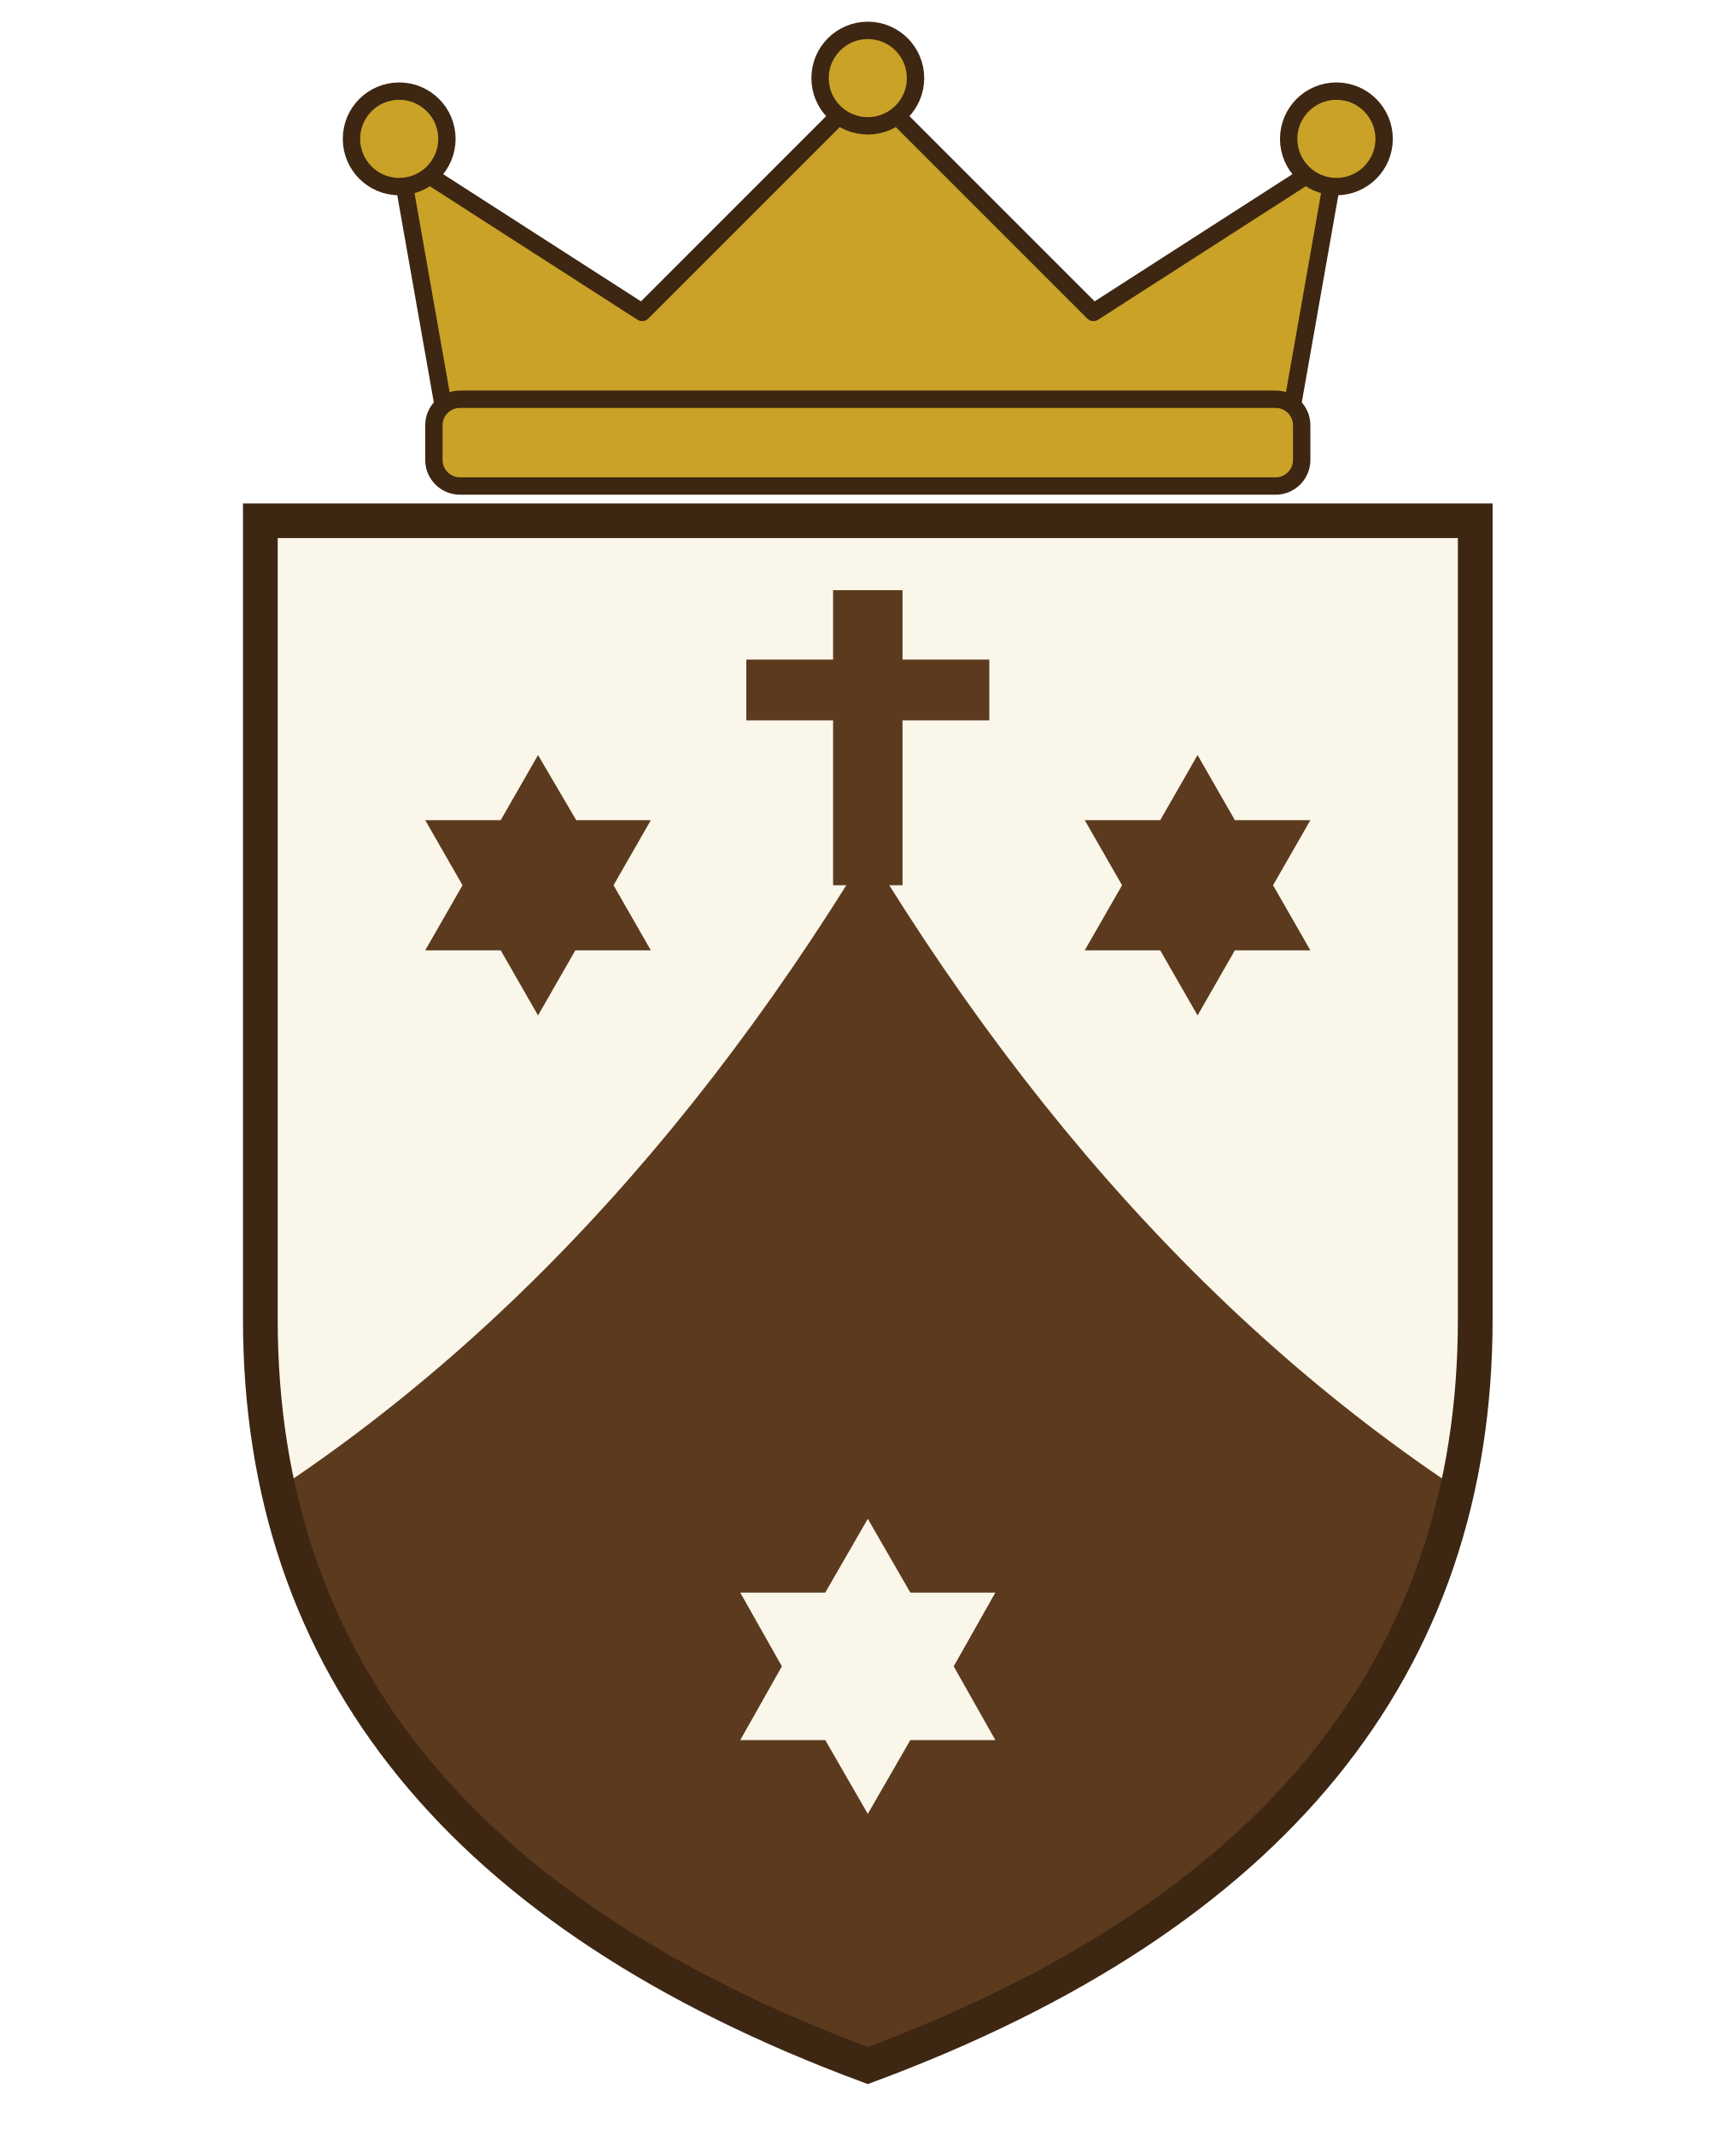
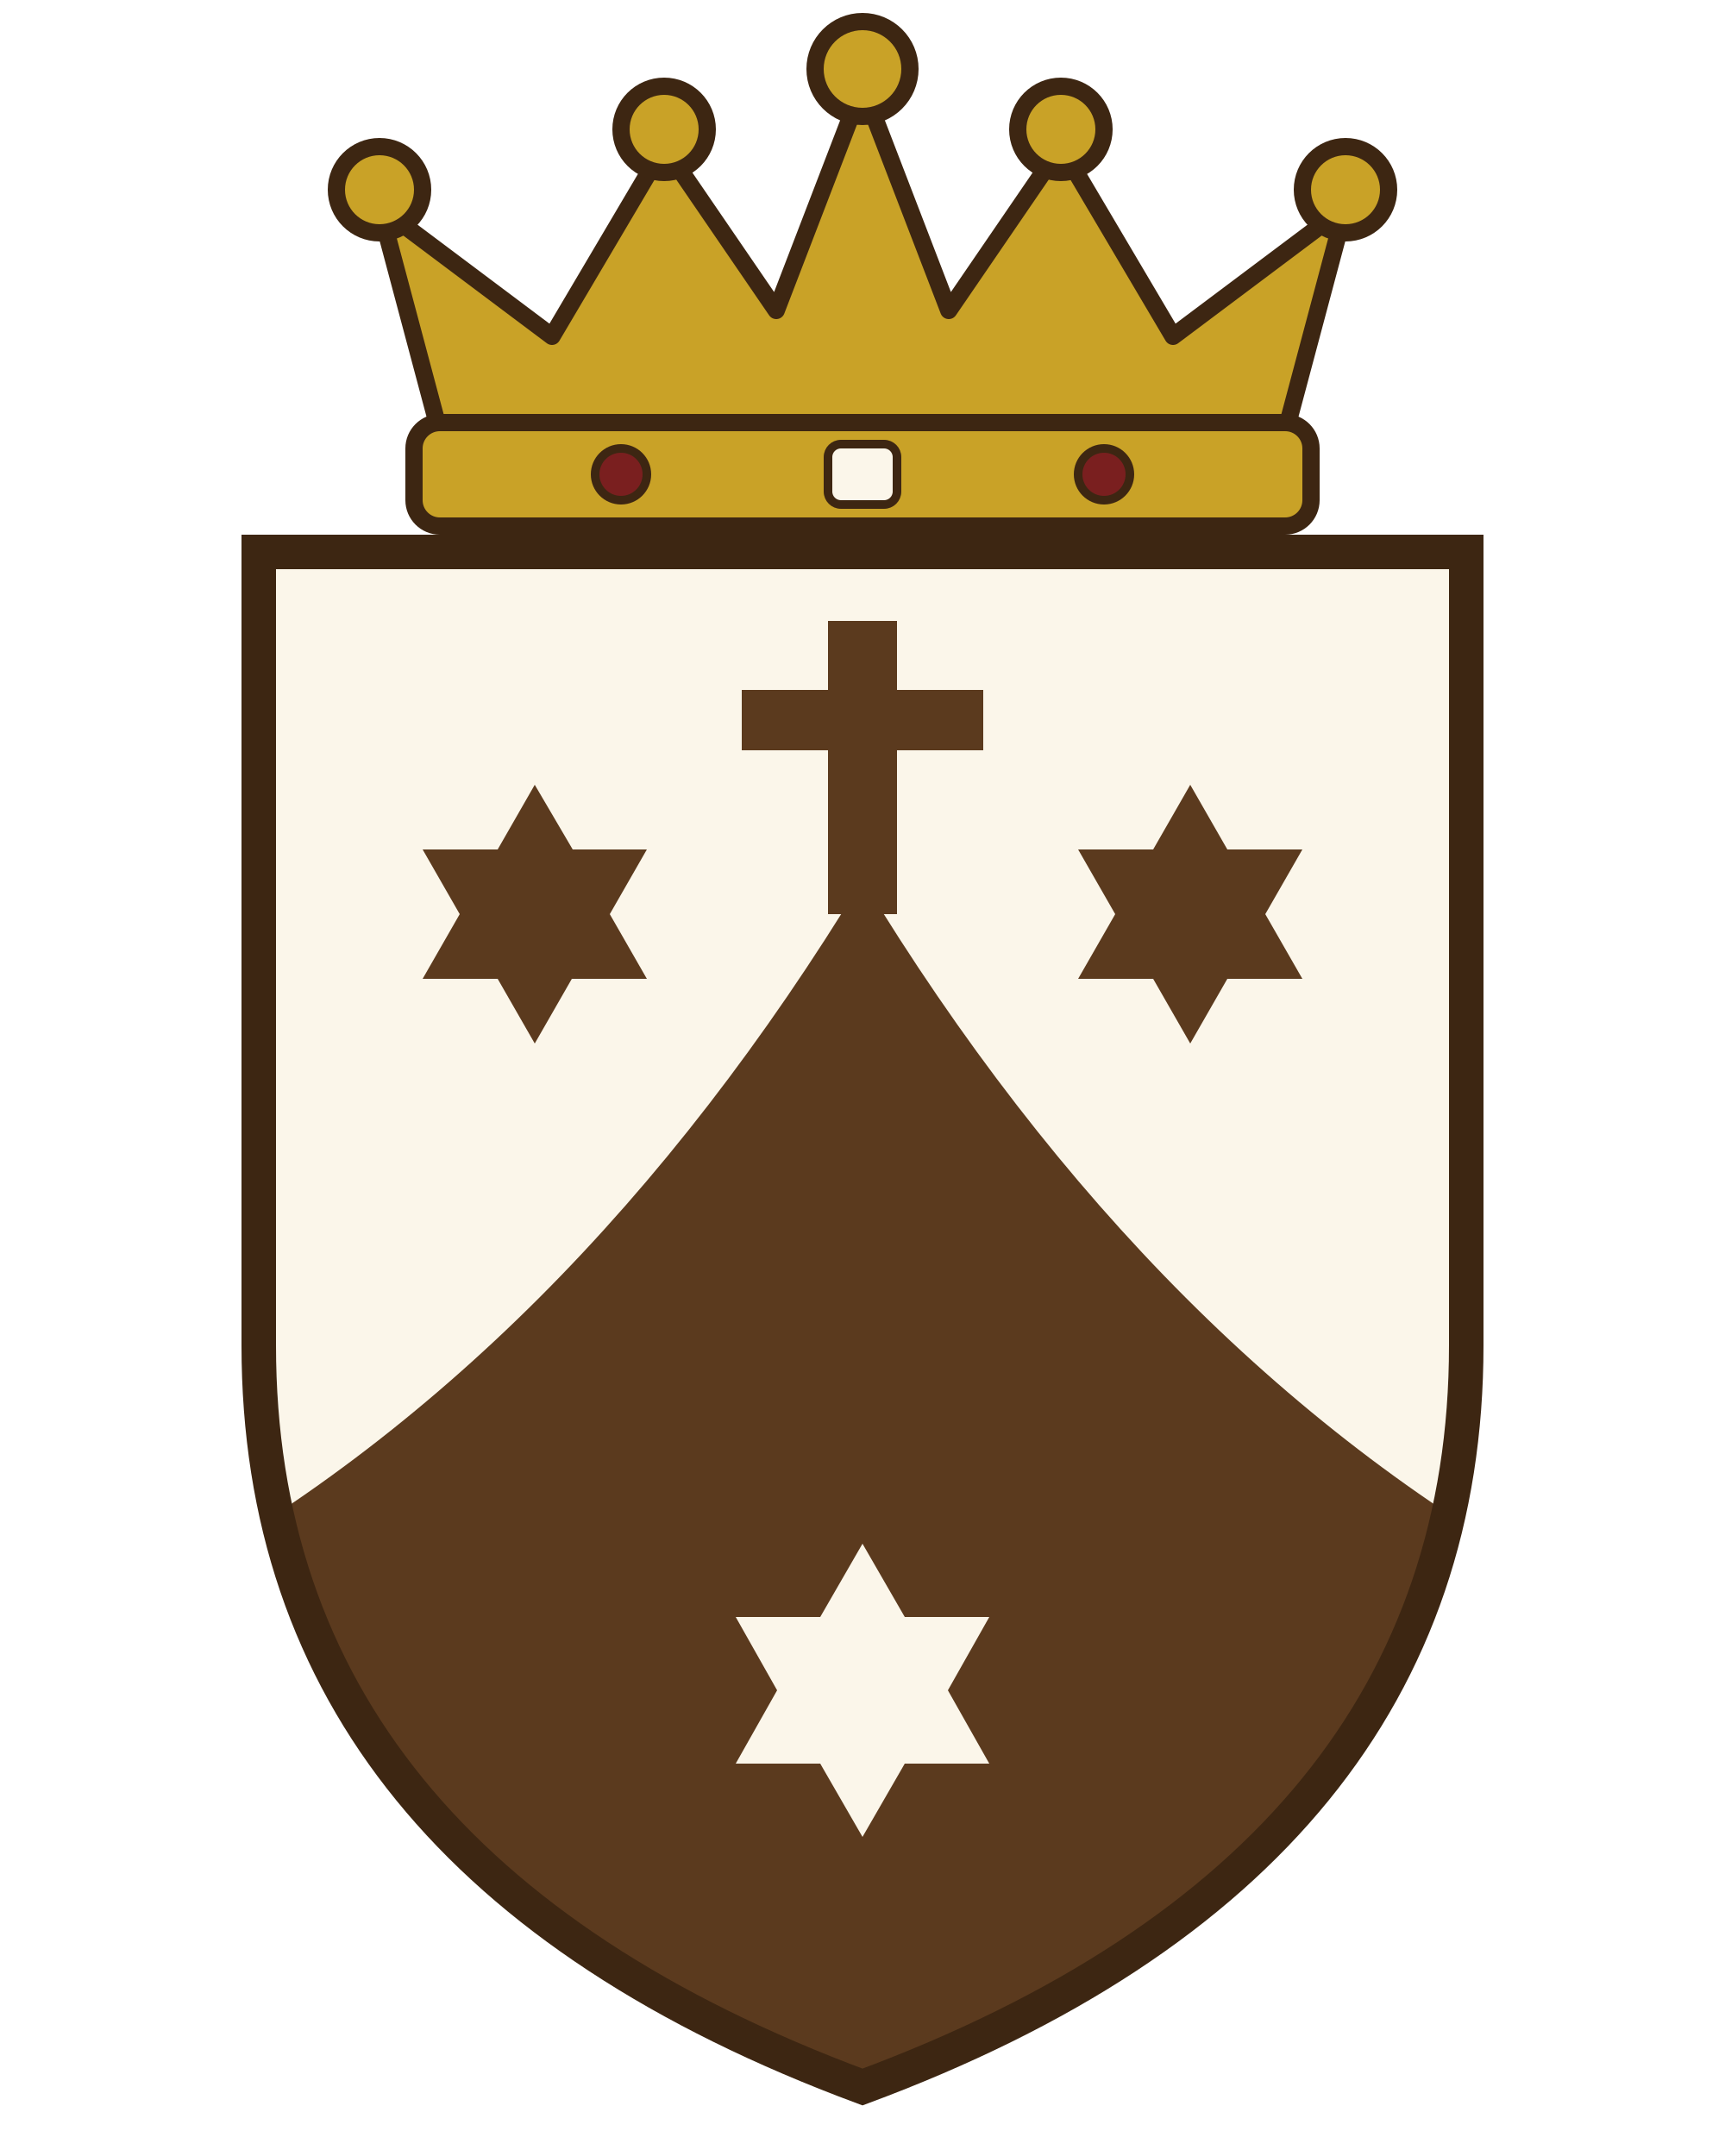
- <svg xmlns="http://www.w3.org/2000/svg" viewBox="0 -2 200 246" role="img" aria-labelledby="t">
+ <svg xmlns="http://www.w3.org/2000/svg" viewBox="0 -6 200 250" role="img" aria-labelledby="t">
  <defs>
    <clipPath id="s">
      <path d="M30 58 H170 V150 Q170 210 100 236 Q30 210 30 150 Z" />
    </clipPath>
  </defs>
  <g fill="#c9a227" stroke="#3d2612" stroke-width="2" stroke-linejoin="round">
-     <path d="M52 50 L46 16 L74 34 L100 8 L126 34 L154 16 L148 50 Z" />
-     <rect x="50" y="44" width="100" height="10" rx="3" />
+     <path d="M52 48 L44 18 L64 33 L77 11 L90 30 L100 4 L110 30 L123 11 L136 33 L156 18 L148 48 Z" />
+     <rect x="48" y="43" width="104" height="12" rx="3" />
  </g>
  <g fill="#c9a227" stroke="#3d2612" stroke-width="2">
-     <circle cx="46" cy="14" r="5.5" />
-     <circle cx="100" cy="7" r="5.5" />
-     <circle cx="154" cy="14" r="5.5" />
+     <circle cx="44" cy="16" r="5" />
+     <circle cx="77" cy="9" r="5" />
+     <circle cx="100" cy="2" r="5.5" />
+     <circle cx="123" cy="9" r="5" />
+     <circle cx="156" cy="16" r="5" />
+   </g>
+   <g fill="#7a1f1f" stroke="#3d2612" stroke-width="1">
+     <circle cx="72" cy="49" r="3" />
+     <circle cx="128" cy="49" r="3" />
+   </g>
+   <g fill="#fbf6ea" stroke="#3d2612" stroke-width="1">
+     <rect x="96" y="45.5" width="8" height="7" rx="1.5" />
  </g>
  <path d="M30 58 H170 V150 Q170 210 100 236 Q30 210 30 150 Z" fill="#fbf6ea" />
  <g clip-path="url(#s)">
    <path d="M18 236 L18 178 Q66 152 100 96 Q134 152 182 178 L182 236 Z" fill="#5b3a1e" />
  </g>
  <g fill="#5b3a1e">
    <rect x="96" y="66" width="8" height="34" />
    <rect x="86" y="74" width="28" height="7" />
  </g>
  <polygon points="100.0,173.0 95.1,181.5 85.3,181.5 90.1,190.0 85.3,198.5 95.1,198.5 100.0,207.0 104.9,198.5 114.7,198.5 109.9,190.0 114.7,181.5 104.9,181.5" fill="#fbf6ea" />
  <polygon points="62.0,85.0 57.7,92.5 49.0,92.5 53.3,100.0 49.0,107.5 57.7,107.5 62.0,115.0 66.3,107.5 75.0,107.5 70.7,100.0 75.0,92.5 66.4,92.5" fill="#5b3a1e" />
  <polygon points="138.0,85.0 133.7,92.5 125.0,92.5 129.3,100.0 125.0,107.5 133.7,107.5 138.0,115.0 142.3,107.5 151.0,107.5 146.7,100.0 151.0,92.5 142.3,92.5" fill="#5b3a1e" />
  <path d="M30 58 H170 V150 Q170 210 100 236 Q30 210 30 150 Z" fill="none" stroke="#3d2612" stroke-width="4" />
</svg>
